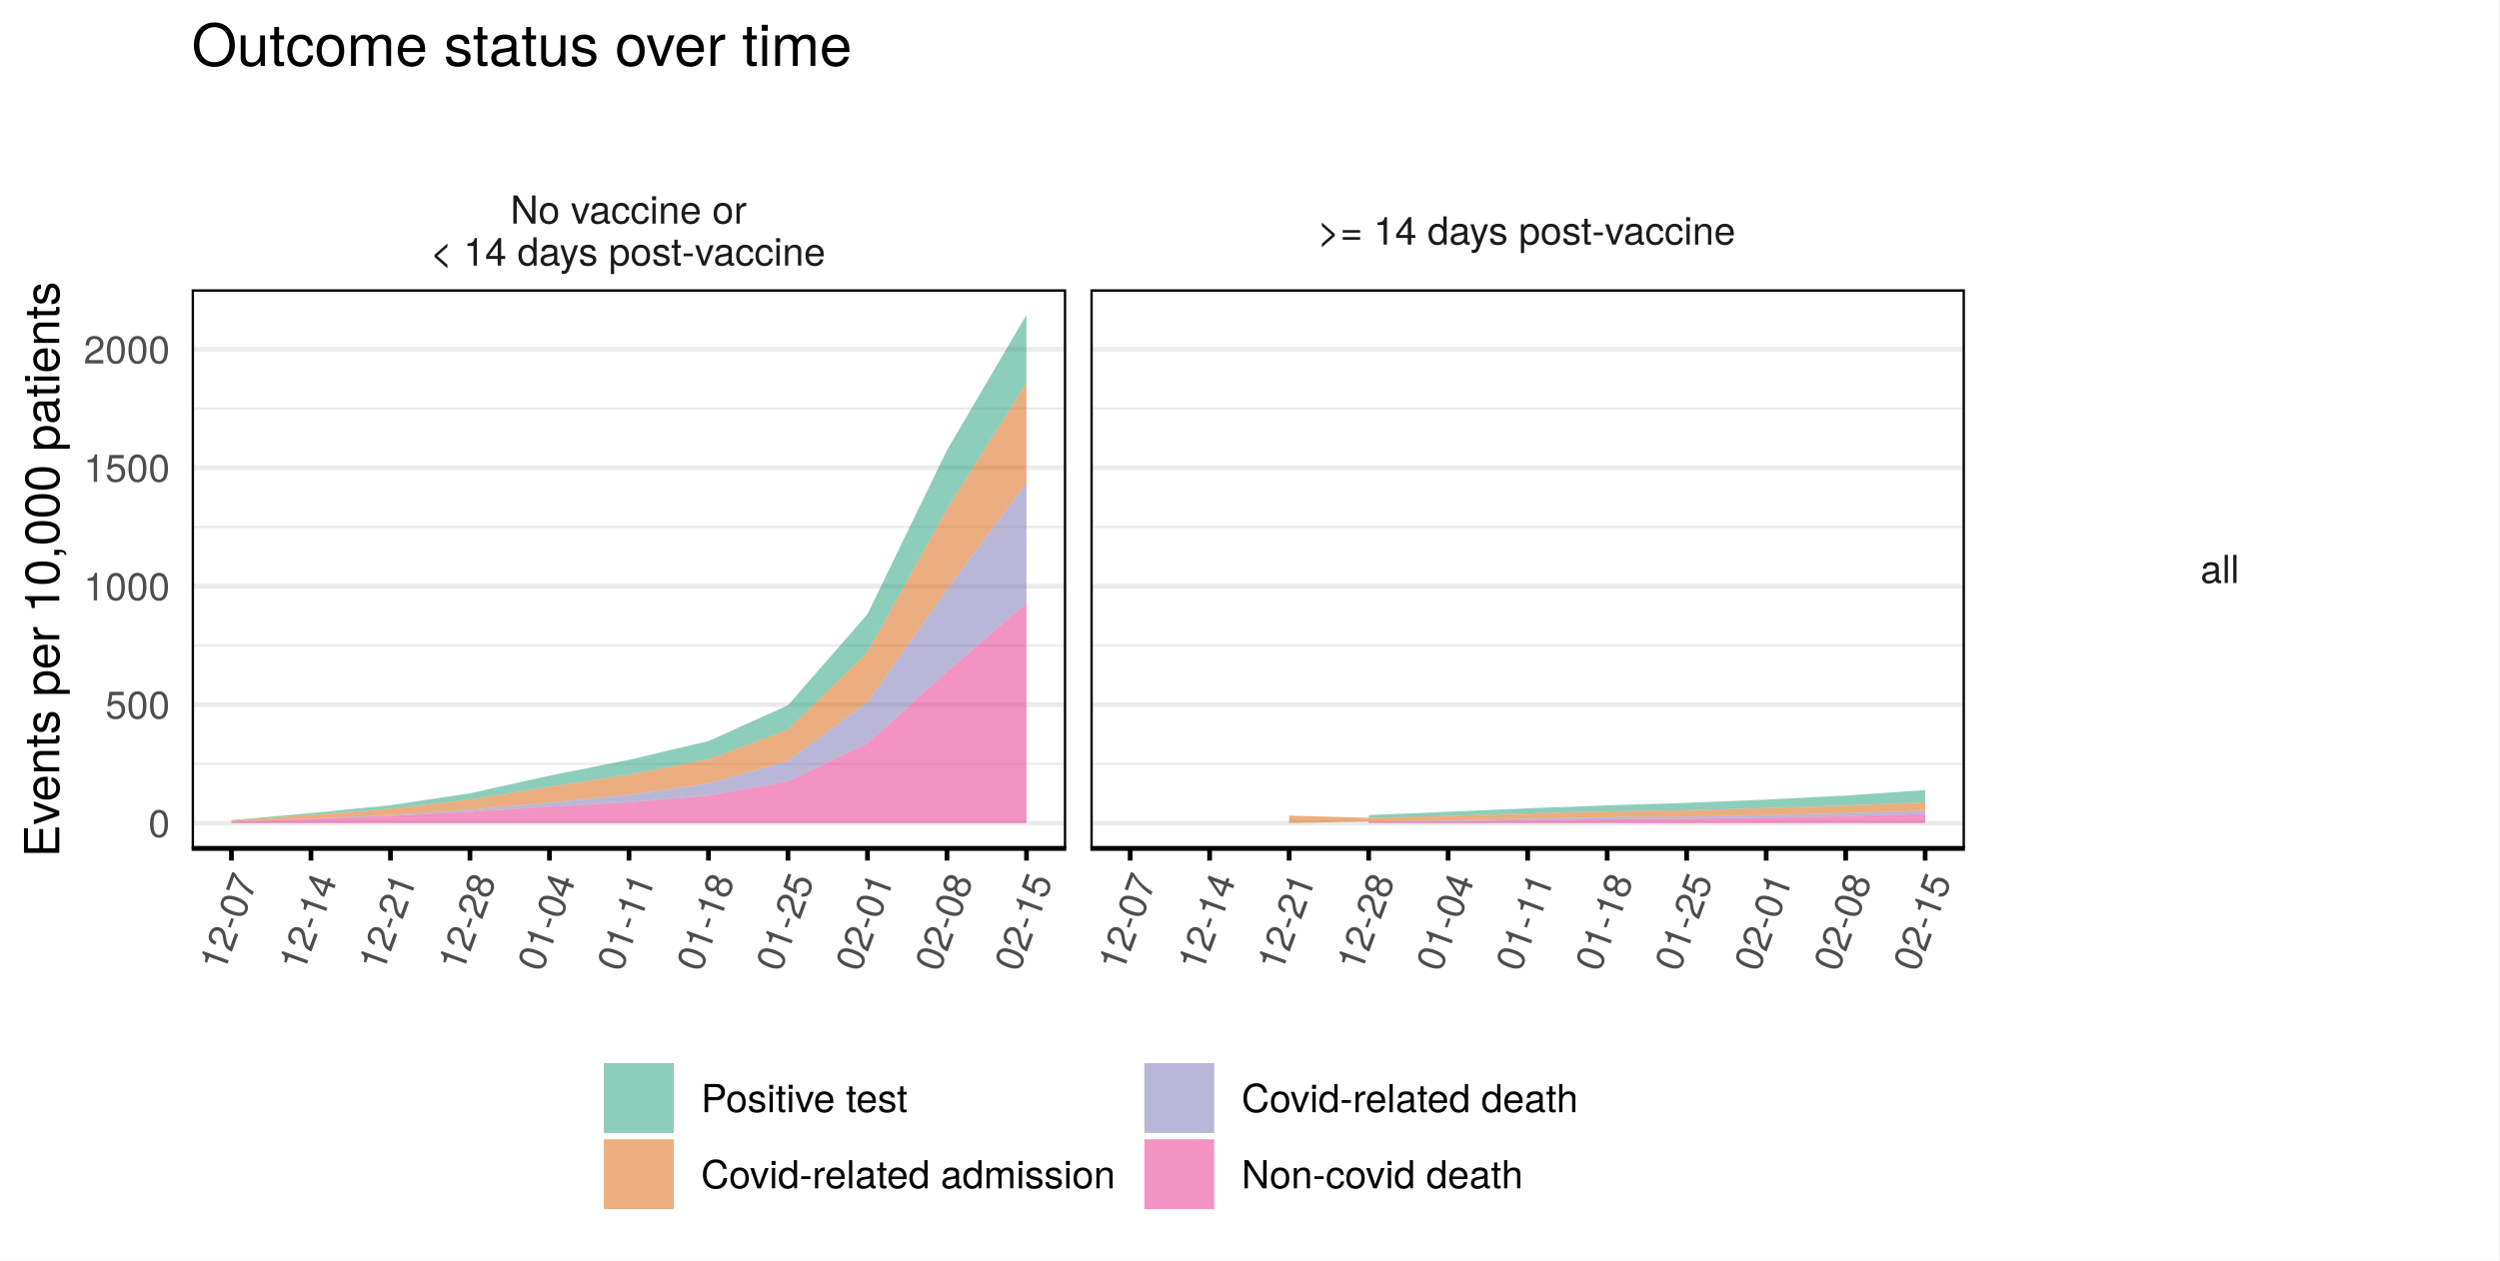
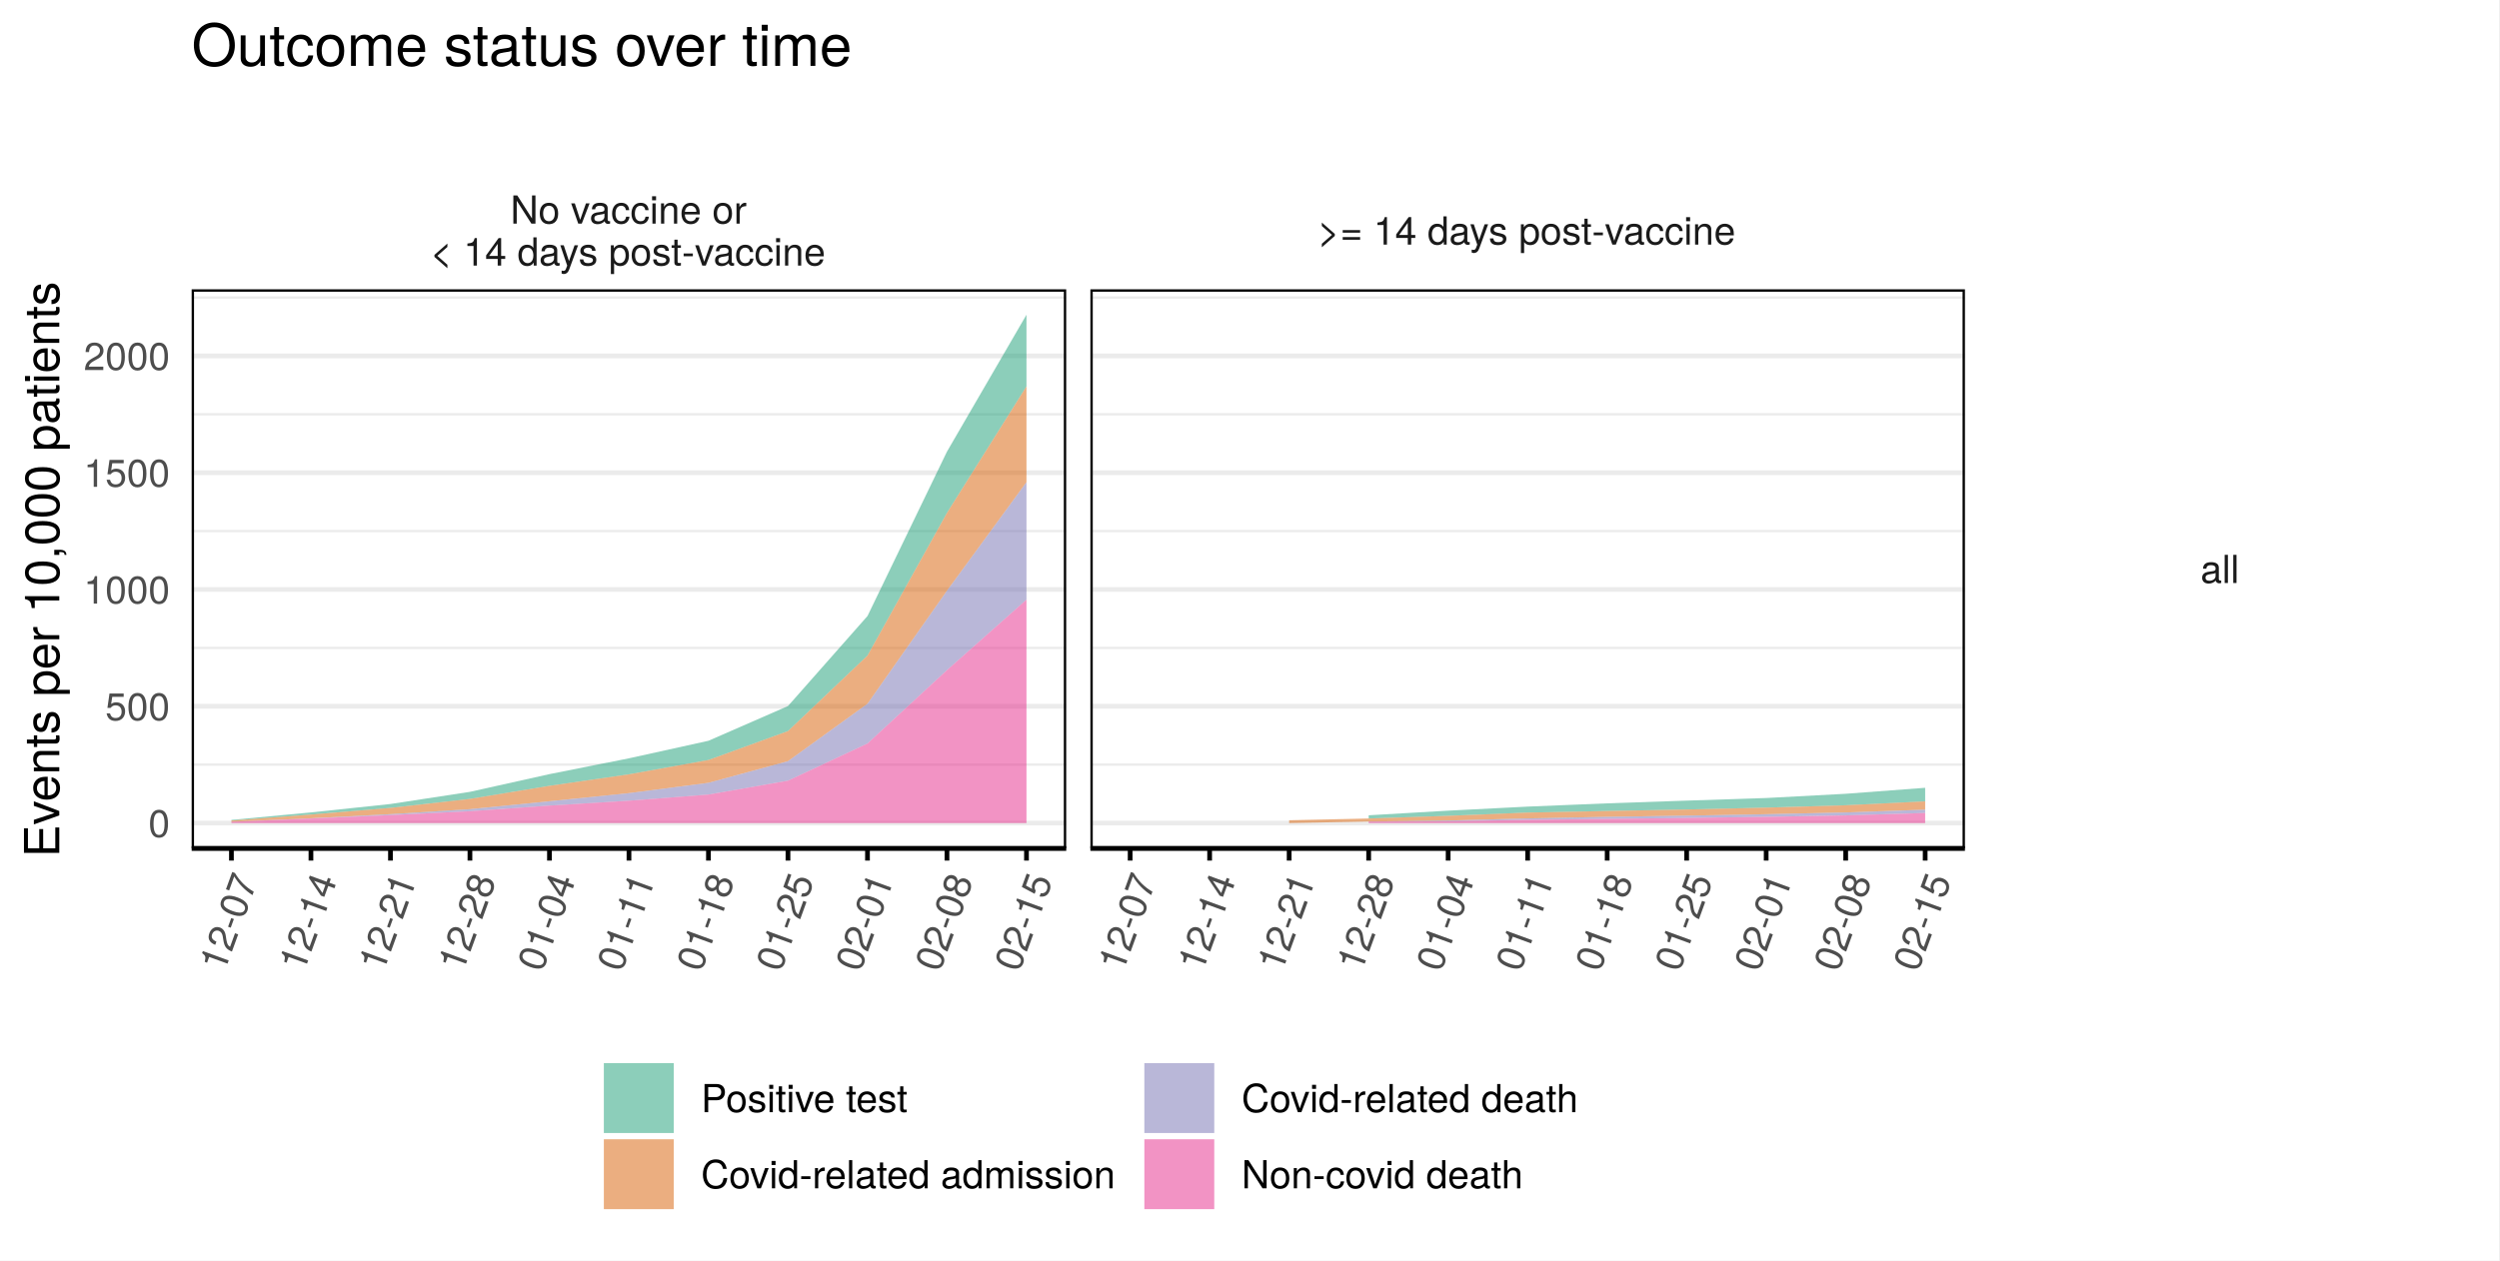
<svg xmlns="http://www.w3.org/2000/svg" viewBox="0 0 566.93 286.09">
  <defs>
    <style type="text/css">
    line, polyline, polygon, path, rect, circle {
      fill: none;
      stroke: #000000;
      stroke-linecap: round;
      stroke-linejoin: round;
      stroke-miterlimit: 10.00;
    }
  </style>
  </defs>
  <rect width="100%" height="100%" style="stroke: none; fill: #FFFFFF;" />
  <defs>
    <clipPath id="cpNDMuNDh8MjQxLjg5fDE5Mi41N3w2NS42Ng==">
      <rect x="43.48" y="65.66" width="198.40" height="126.90" />
    </clipPath>
  </defs>
-   <polyline points="43.48,173.36 241.89,173.36 " style="stroke-width: 0.53; stroke: #EBEBEB; stroke-linecap: butt;" clip-path="url(#cpNDMuNDh8MjQxLjg5fDE5Mi41N3w2NS42Ng==)" />
-   <polyline points="43.48,146.48 241.89,146.48 " style="stroke-width: 0.53; stroke: #EBEBEB; stroke-linecap: butt;" clip-path="url(#cpNDMuNDh8MjQxLjg5fDE5Mi41N3w2NS42Ng==)" />
-   <polyline points="43.48,119.59 241.89,119.59 " style="stroke-width: 0.53; stroke: #EBEBEB; stroke-linecap: butt;" clip-path="url(#cpNDMuNDh8MjQxLjg5fDE5Mi41N3w2NS42Ng==)" />
-   <polyline points="43.48,92.71 241.89,92.71 " style="stroke-width: 0.53; stroke: #EBEBEB; stroke-linecap: butt;" clip-path="url(#cpNDMuNDh8MjQxLjg5fDE5Mi41N3w2NS42Ng==)" />
-   <polyline points="43.48,65.83 241.89,65.83 " style="stroke-width: 0.53; stroke: #EBEBEB; stroke-linecap: butt;" clip-path="url(#cpNDMuNDh8MjQxLjg5fDE5Mi41N3w2NS42Ng==)" />
+   <polyline points="43.48,173.54 241.89,173.54 " style="stroke-width: 0.53; stroke: #EBEBEB; stroke-linecap: butt;" clip-path="url(#cpNDMuNDh8MjQxLjg5fDE5Mi41N3w2NS42Ng==)" />
+   <polyline points="43.48,147.04 241.89,147.04 " style="stroke-width: 0.53; stroke: #EBEBEB; stroke-linecap: butt;" clip-path="url(#cpNDMuNDh8MjQxLjg5fDE5Mi41N3w2NS42Ng==)" />
+   <polyline points="43.48,120.53 241.89,120.53 " style="stroke-width: 0.53; stroke: #EBEBEB; stroke-linecap: butt;" clip-path="url(#cpNDMuNDh8MjQxLjg5fDE5Mi41N3w2NS42Ng==)" />
+   <polyline points="43.48,94.02 241.89,94.02 " style="stroke-width: 0.53; stroke: #EBEBEB; stroke-linecap: butt;" clip-path="url(#cpNDMuNDh8MjQxLjg5fDE5Mi41N3w2NS42Ng==)" />
+   <polyline points="43.48,67.52 241.89,67.52 " style="stroke-width: 0.53; stroke: #EBEBEB; stroke-linecap: butt;" clip-path="url(#cpNDMuNDh8MjQxLjg5fDE5Mi41N3w2NS42Ng==)" />
  <polyline points="43.48,186.80 241.89,186.80 " style="stroke-width: 1.07; stroke: #EBEBEB; stroke-linecap: butt;" clip-path="url(#cpNDMuNDh8MjQxLjg5fDE5Mi41N3w2NS42Ng==)" />
-   <polyline points="43.48,159.92 241.89,159.92 " style="stroke-width: 1.07; stroke: #EBEBEB; stroke-linecap: butt;" clip-path="url(#cpNDMuNDh8MjQxLjg5fDE5Mi41N3w2NS42Ng==)" />
-   <polyline points="43.48,133.03 241.89,133.03 " style="stroke-width: 1.07; stroke: #EBEBEB; stroke-linecap: butt;" clip-path="url(#cpNDMuNDh8MjQxLjg5fDE5Mi41N3w2NS42Ng==)" />
-   <polyline points="43.48,106.15 241.89,106.15 " style="stroke-width: 1.07; stroke: #EBEBEB; stroke-linecap: butt;" clip-path="url(#cpNDMuNDh8MjQxLjg5fDE5Mi41N3w2NS42Ng==)" />
-   <polyline points="43.48,79.27 241.89,79.27 " style="stroke-width: 1.07; stroke: #EBEBEB; stroke-linecap: butt;" clip-path="url(#cpNDMuNDh8MjQxLjg5fDE5Mi41N3w2NS42Ng==)" />
-   <polygon points="52.50,186.13 70.54,184.52 88.58,182.74 106.61,180.03 124.65,176.03 142.69,172.44 160.72,168.19 178.76,160.06 196.80,139.36 214.83,102.16 232.87,71.43 232.87,86.90 214.83,115.53 196.80,148.03 178.76,165.58 160.72,172.35 142.69,175.82 124.65,178.53 106.61,181.46 88.58,183.50 70.54,184.95 52.50,186.24 " style="stroke-width: 0.00; stroke: none; fill: #1B9E77; fill-opacity: 0.50;" clip-path="url(#cpNDMuNDh8MjQxLjg5fDE5Mi41N3w2NS42Ng==)" />
-   <polyline points="52.50,186.13 70.54,184.52 88.58,182.74 106.61,180.03 124.65,176.03 142.69,172.44 160.72,168.19 178.76,160.06 196.80,139.36 214.83,102.16 232.87,71.43 " style="stroke-width: 1.07; stroke: none;" clip-path="url(#cpNDMuNDh8MjQxLjg5fDE5Mi41N3w2NS42Ng==)" />
-   <polygon points="52.50,186.24 70.54,184.95 88.58,183.50 106.61,181.46 124.65,178.53 142.69,175.82 160.72,172.35 178.76,165.58 196.80,148.03 214.83,115.53 232.87,86.90 232.87,109.56 214.83,133.80 196.80,159.33 178.76,172.71 160.72,177.83 142.69,180.40 124.65,182.16 106.61,183.80 88.58,184.97 70.54,185.79 52.50,186.49 " style="stroke-width: 0.00; stroke: none; fill: #D95F02; fill-opacity: 0.50;" clip-path="url(#cpNDMuNDh8MjQxLjg5fDE5Mi41N3w2NS42Ng==)" />
-   <polyline points="52.50,186.24 70.54,184.95 88.58,183.50 106.61,181.46 124.65,178.53 142.69,175.82 160.72,172.35 178.76,165.58 196.80,148.03 214.83,115.53 232.87,86.90 " style="stroke-width: 1.07; stroke: none;" clip-path="url(#cpNDMuNDh8MjQxLjg5fDE5Mi41N3w2NS42Ng==)" />
-   <polygon points="52.50,186.49 70.54,185.79 88.58,184.97 106.61,183.80 124.65,182.16 142.69,180.40 160.72,177.83 178.76,172.71 196.80,159.33 214.83,133.80 232.87,109.56 232.87,136.86 214.83,152.41 196.80,168.71 178.76,177.30 160.72,180.57 142.69,182.05 124.65,183.07 106.61,184.23 88.58,185.13 70.54,185.85 52.50,186.50 " style="stroke-width: 0.00; stroke: none; fill: #7570B3; fill-opacity: 0.50;" clip-path="url(#cpNDMuNDh8MjQxLjg5fDE5Mi41N3w2NS42Ng==)" />
-   <polyline points="52.50,186.49 70.54,185.79 88.58,184.97 106.61,183.80 124.65,182.16 142.69,180.40 160.72,177.83 178.76,172.71 196.80,159.33 214.83,133.80 232.87,109.56 " style="stroke-width: 1.07; stroke: none;" clip-path="url(#cpNDMuNDh8MjQxLjg5fDE5Mi41N3w2NS42Ng==)" />
-   <polygon points="52.50,186.50 70.54,185.85 88.58,185.13 106.61,184.23 124.65,183.07 142.69,182.05 160.72,180.57 178.76,177.30 196.80,168.71 214.83,152.41 232.87,136.86 232.87,186.80 214.83,186.80 196.80,186.80 178.76,186.80 160.72,186.80 142.69,186.80 124.65,186.80 106.61,186.80 88.58,186.80 70.54,186.80 52.50,186.80 " style="stroke-width: 0.00; stroke: none; fill: #E7298A; fill-opacity: 0.50;" clip-path="url(#cpNDMuNDh8MjQxLjg5fDE5Mi41N3w2NS42Ng==)" />
-   <polyline points="52.50,186.50 70.54,185.85 88.58,185.13 106.61,184.23 124.65,183.07 142.69,182.05 160.72,180.57 178.76,177.30 196.80,168.71 214.83,152.41 232.87,136.86 " style="stroke-width: 1.07; stroke: none;" clip-path="url(#cpNDMuNDh8MjQxLjg5fDE5Mi41N3w2NS42Ng==)" />
+   <polyline points="43.48,160.29 241.89,160.29 " style="stroke-width: 1.07; stroke: #EBEBEB; stroke-linecap: butt;" clip-path="url(#cpNDMuNDh8MjQxLjg5fDE5Mi41N3w2NS42Ng==)" />
+   <polyline points="43.48,133.78 241.89,133.78 " style="stroke-width: 1.07; stroke: #EBEBEB; stroke-linecap: butt;" clip-path="url(#cpNDMuNDh8MjQxLjg5fDE5Mi41N3w2NS42Ng==)" />
+   <polyline points="43.48,107.28 241.89,107.28 " style="stroke-width: 1.07; stroke: #EBEBEB; stroke-linecap: butt;" clip-path="url(#cpNDMuNDh8MjQxLjg5fDE5Mi41N3w2NS42Ng==)" />
+   <polyline points="43.48,80.77 241.89,80.77 " style="stroke-width: 1.07; stroke: #EBEBEB; stroke-linecap: butt;" clip-path="url(#cpNDMuNDh8MjQxLjg5fDE5Mi41N3w2NS42Ng==)" />
+   <polygon points="52.50,186.08 70.54,184.38 88.58,182.47 106.61,179.71 124.65,175.69 142.69,172.10 160.72,168.12 178.76,160.24 196.80,139.81 214.83,102.50 232.87,71.43 232.87,87.69 214.83,116.41 196.80,148.79 178.76,165.93 160.72,172.49 142.69,175.74 124.65,178.35 106.61,181.32 88.58,183.36 70.54,184.87 52.50,186.23 " style="stroke-width: 0.00; stroke: none; fill: #1B9E77; fill-opacity: 0.50;" clip-path="url(#cpNDMuNDh8MjQxLjg5fDE5Mi41N3w2NS42Ng==)" />
+   <polyline points="52.50,186.08 70.54,184.38 88.58,182.47 106.61,179.71 124.65,175.69 142.69,172.10 160.72,168.12 178.76,160.24 196.80,139.81 214.83,102.50 232.87,71.43 " style="stroke-width: 1.07; stroke: none;" clip-path="url(#cpNDMuNDh8MjQxLjg5fDE5Mi41N3w2NS42Ng==)" />
+   <polygon points="52.50,186.23 70.54,184.87 88.58,183.36 106.61,181.32 124.65,178.35 142.69,175.74 160.72,172.49 178.76,165.93 196.80,148.79 214.83,116.41 232.87,87.69 232.87,109.43 214.83,134.08 196.80,159.73 178.76,172.76 160.72,177.67 142.69,180.01 124.65,181.85 106.61,183.65 88.58,184.78 70.54,185.71 52.50,186.50 " style="stroke-width: 0.00; stroke: none; fill: #D95F02; fill-opacity: 0.50;" clip-path="url(#cpNDMuNDh8MjQxLjg5fDE5Mi41N3w2NS42Ng==)" />
+   <polyline points="52.50,186.23 70.54,184.87 88.58,183.36 106.61,181.32 124.65,178.35 142.69,175.74 160.72,172.49 178.76,165.93 196.80,148.79 214.83,116.41 232.87,87.69 " style="stroke-width: 1.07; stroke: none;" clip-path="url(#cpNDMuNDh8MjQxLjg5fDE5Mi41N3w2NS42Ng==)" />
+   <polygon points="52.50,186.50 70.54,185.71 88.58,184.78 106.61,183.65 124.65,181.85 142.69,180.01 160.72,177.67 178.76,172.76 196.80,159.73 214.83,134.08 232.87,109.43 232.87,136.09 214.83,152.09 196.80,168.74 178.76,177.18 160.72,180.33 142.69,181.72 124.65,182.83 106.61,184.11 88.58,184.98 70.54,185.76 52.50,186.51 " style="stroke-width: 0.00; stroke: none; fill: #7570B3; fill-opacity: 0.50;" clip-path="url(#cpNDMuNDh8MjQxLjg5fDE5Mi41N3w2NS42Ng==)" />
+   <polyline points="52.50,186.50 70.54,185.71 88.58,184.78 106.61,183.65 124.65,181.85 142.69,180.01 160.72,177.67 178.76,172.76 196.80,159.73 214.83,134.08 232.87,109.43 " style="stroke-width: 1.07; stroke: none;" clip-path="url(#cpNDMuNDh8MjQxLjg5fDE5Mi41N3w2NS42Ng==)" />
+   <polygon points="52.50,186.51 70.54,185.76 88.58,184.98 106.61,184.11 124.65,182.83 142.69,181.72 160.72,180.33 178.76,177.18 196.80,168.74 214.83,152.09 232.87,136.09 232.87,186.80 214.83,186.80 196.80,186.80 178.76,186.80 160.72,186.80 142.69,186.80 124.65,186.80 106.61,186.80 88.58,186.80 70.54,186.80 52.50,186.80 " style="stroke-width: 0.00; stroke: none; fill: #E7298A; fill-opacity: 0.50;" clip-path="url(#cpNDMuNDh8MjQxLjg5fDE5Mi41N3w2NS42Ng==)" />
+   <polyline points="52.50,186.51 70.54,185.76 88.58,184.98 106.61,184.11 124.65,182.83 142.69,181.72 160.72,180.33 178.76,177.18 196.80,168.74 214.83,152.09 232.87,136.09 " style="stroke-width: 1.07; stroke: none;" clip-path="url(#cpNDMuNDh8MjQxLjg5fDE5Mi41N3w2NS42Ng==)" />
  <rect x="43.48" y="65.66" width="198.40" height="126.90" style="stroke-width: 1.07;" clip-path="url(#cpNDMuNDh8MjQxLjg5fDE5Mi41N3w2NS42Ng==)" />
  <defs>
    <clipPath id="cpMC4wMHw1NjYuOTN8Mjg2LjA5fDAuMDA=">
      <rect x="0.00" y="0.00" width="566.93" height="286.09" />
    </clipPath>
  </defs>
  <defs>
    <clipPath id="cpMjQ3LjM3fDQ0NS43N3wxOTIuNTd8NjUuNjY=">
      <rect x="247.37" y="65.66" width="198.40" height="126.90" />
    </clipPath>
  </defs>
-   <polyline points="247.37,173.36 445.77,173.36 " style="stroke-width: 0.53; stroke: #EBEBEB; stroke-linecap: butt;" clip-path="url(#cpMjQ3LjM3fDQ0NS43N3wxOTIuNTd8NjUuNjY=)" />
-   <polyline points="247.37,146.48 445.77,146.48 " style="stroke-width: 0.53; stroke: #EBEBEB; stroke-linecap: butt;" clip-path="url(#cpMjQ3LjM3fDQ0NS43N3wxOTIuNTd8NjUuNjY=)" />
-   <polyline points="247.37,119.59 445.77,119.59 " style="stroke-width: 0.53; stroke: #EBEBEB; stroke-linecap: butt;" clip-path="url(#cpMjQ3LjM3fDQ0NS43N3wxOTIuNTd8NjUuNjY=)" />
-   <polyline points="247.37,92.71 445.77,92.71 " style="stroke-width: 0.53; stroke: #EBEBEB; stroke-linecap: butt;" clip-path="url(#cpMjQ3LjM3fDQ0NS43N3wxOTIuNTd8NjUuNjY=)" />
-   <polyline points="247.37,65.83 445.77,65.83 " style="stroke-width: 0.53; stroke: #EBEBEB; stroke-linecap: butt;" clip-path="url(#cpMjQ3LjM3fDQ0NS43N3wxOTIuNTd8NjUuNjY=)" />
+   <polyline points="247.37,173.54 445.77,173.54 " style="stroke-width: 0.53; stroke: #EBEBEB; stroke-linecap: butt;" clip-path="url(#cpMjQ3LjM3fDQ0NS43N3wxOTIuNTd8NjUuNjY=)" />
+   <polyline points="247.37,147.04 445.77,147.04 " style="stroke-width: 0.53; stroke: #EBEBEB; stroke-linecap: butt;" clip-path="url(#cpMjQ3LjM3fDQ0NS43N3wxOTIuNTd8NjUuNjY=)" />
+   <polyline points="247.37,120.53 445.77,120.53 " style="stroke-width: 0.53; stroke: #EBEBEB; stroke-linecap: butt;" clip-path="url(#cpMjQ3LjM3fDQ0NS43N3wxOTIuNTd8NjUuNjY=)" />
+   <polyline points="247.37,94.02 445.77,94.02 " style="stroke-width: 0.53; stroke: #EBEBEB; stroke-linecap: butt;" clip-path="url(#cpMjQ3LjM3fDQ0NS43N3wxOTIuNTd8NjUuNjY=)" />
+   <polyline points="247.37,67.52 445.77,67.52 " style="stroke-width: 0.53; stroke: #EBEBEB; stroke-linecap: butt;" clip-path="url(#cpMjQ3LjM3fDQ0NS43N3wxOTIuNTd8NjUuNjY=)" />
  <polyline points="247.37,186.80 445.77,186.80 " style="stroke-width: 1.07; stroke: #EBEBEB; stroke-linecap: butt;" clip-path="url(#cpMjQ3LjM3fDQ0NS43N3wxOTIuNTd8NjUuNjY=)" />
-   <polyline points="247.37,159.92 445.77,159.92 " style="stroke-width: 1.07; stroke: #EBEBEB; stroke-linecap: butt;" clip-path="url(#cpMjQ3LjM3fDQ0NS43N3wxOTIuNTd8NjUuNjY=)" />
-   <polyline points="247.37,133.03 445.77,133.03 " style="stroke-width: 1.07; stroke: #EBEBEB; stroke-linecap: butt;" clip-path="url(#cpMjQ3LjM3fDQ0NS43N3wxOTIuNTd8NjUuNjY=)" />
-   <polyline points="247.37,106.15 445.77,106.15 " style="stroke-width: 1.07; stroke: #EBEBEB; stroke-linecap: butt;" clip-path="url(#cpMjQ3LjM3fDQ0NS43N3wxOTIuNTd8NjUuNjY=)" />
-   <polyline points="247.37,79.27 445.77,79.27 " style="stroke-width: 1.07; stroke: #EBEBEB; stroke-linecap: butt;" clip-path="url(#cpMjQ3LjM3fDQ0NS43N3wxOTIuNTd8NjUuNjY=)" />
-   <polygon points="310.50,184.99 328.53,184.23 346.57,183.45 364.61,182.77 382.64,182.20 400.68,181.47 418.72,180.55 436.75,179.30 436.75,182.09 418.72,182.81 400.68,183.40 382.64,183.87 364.61,184.14 346.57,184.59 328.53,185.17 310.50,185.60 " style="stroke-width: 0.00; stroke: none; fill: #1B9E77; fill-opacity: 0.50;" clip-path="url(#cpMjQ3LjM3fDQ0NS43N3wxOTIuNTd8NjUuNjY=)" />
-   <polyline points="310.50,184.99 328.53,184.23 346.57,183.45 364.61,182.77 382.64,182.20 400.68,181.47 418.72,180.55 436.75,179.30 " style="stroke-width: 1.07; stroke: none;" clip-path="url(#cpMjQ3LjM3fDQ0NS43N3wxOTIuNTd8NjUuNjY=)" />
-   <polygon points="292.46,185.11 310.50,185.60 328.53,185.17 346.57,184.59 364.61,184.14 382.64,183.87 400.68,183.40 418.72,182.81 436.75,182.09 436.75,184.00 418.72,184.57 400.68,185.00 382.64,185.36 364.61,185.47 346.57,185.81 328.53,186.23 310.50,186.44 292.46,186.80 " style="stroke-width: 0.00; stroke: none; fill: #D95F02; fill-opacity: 0.50;" clip-path="url(#cpMjQ3LjM3fDQ0NS43N3wxOTIuNTd8NjUuNjY=)" />
-   <polyline points="292.46,185.11 310.50,185.60 328.53,185.17 346.57,184.59 364.61,184.14 382.64,183.87 400.68,183.40 418.72,182.81 436.75,182.09 " style="stroke-width: 1.07; stroke: none;" clip-path="url(#cpMjQ3LjM3fDQ0NS43N3wxOTIuNTd8NjUuNjY=)" />
-   <polygon points="310.50,186.44 328.53,186.23 346.57,185.81 364.61,185.47 382.64,185.36 400.68,185.00 418.72,184.57 436.75,184.00 436.75,184.73 418.72,185.21 400.68,185.55 382.64,185.83 364.61,185.95 346.57,186.15 328.53,186.40 310.50,186.46 " style="stroke-width: 0.00; stroke: none; fill: #7570B3; fill-opacity: 0.50;" clip-path="url(#cpMjQ3LjM3fDQ0NS43N3wxOTIuNTd8NjUuNjY=)" />
-   <polyline points="310.50,186.44 328.53,186.23 346.57,185.81 364.61,185.47 382.64,185.36 400.68,185.00 418.72,184.57 436.75,184.00 " style="stroke-width: 1.07; stroke: none;" clip-path="url(#cpMjQ3LjM3fDQ0NS43N3wxOTIuNTd8NjUuNjY=)" />
-   <polygon points="310.50,186.46 328.53,186.40 346.57,186.15 364.61,185.95 382.64,185.83 400.68,185.55 418.72,185.21 436.75,184.73 436.75,186.80 418.72,186.80 400.68,186.80 382.64,186.80 364.61,186.80 346.57,186.80 328.53,186.80 310.50,186.80 " style="stroke-width: 0.00; stroke: none; fill: #E7298A; fill-opacity: 0.50;" clip-path="url(#cpMjQ3LjM3fDQ0NS43N3wxOTIuNTd8NjUuNjY=)" />
-   <polyline points="310.50,186.46 328.53,186.40 346.57,186.15 364.61,185.95 382.64,185.83 400.68,185.55 418.72,185.21 436.75,184.73 " style="stroke-width: 1.07; stroke: none;" clip-path="url(#cpMjQ3LjM3fDQ0NS43N3wxOTIuNTd8NjUuNjY=)" />
+   <polyline points="247.37,160.29 445.77,160.29 " style="stroke-width: 1.07; stroke: #EBEBEB; stroke-linecap: butt;" clip-path="url(#cpMjQ3LjM3fDQ0NS43N3wxOTIuNTd8NjUuNjY=)" />
+   <polyline points="247.37,133.78 445.77,133.78 " style="stroke-width: 1.07; stroke: #EBEBEB; stroke-linecap: butt;" clip-path="url(#cpMjQ3LjM3fDQ0NS43N3wxOTIuNTd8NjUuNjY=)" />
+   <polyline points="247.37,107.28 445.77,107.28 " style="stroke-width: 1.07; stroke: #EBEBEB; stroke-linecap: butt;" clip-path="url(#cpMjQ3LjM3fDQ0NS43N3wxOTIuNTd8NjUuNjY=)" />
+   <polyline points="247.37,80.77 445.77,80.77 " style="stroke-width: 1.07; stroke: #EBEBEB; stroke-linecap: butt;" clip-path="url(#cpMjQ3LjM3fDQ0NS43N3wxOTIuNTd8NjUuNjY=)" />
+   <polygon points="310.50,185.03 328.53,183.98 346.57,183.06 364.61,182.32 382.64,181.70 400.68,181.11 418.72,180.15 436.75,178.79 436.75,181.87 418.72,182.76 400.68,183.30 382.64,183.72 364.61,184.06 346.57,184.42 328.53,185.16 310.50,185.76 " style="stroke-width: 0.00; stroke: none; fill: #1B9E77; fill-opacity: 0.50;" clip-path="url(#cpMjQ3LjM3fDQ0NS43N3wxOTIuNTd8NjUuNjY=)" />
+   <polyline points="310.50,185.03 328.53,183.98 346.57,183.06 364.61,182.32 382.64,181.70 400.68,181.11 418.72,180.15 436.75,178.79 " style="stroke-width: 1.07; stroke: none;" clip-path="url(#cpMjQ3LjM3fDQ0NS43N3wxOTIuNTd8NjUuNjY=)" />
+   <polygon points="292.46,186.16 310.50,185.76 328.53,185.16 346.57,184.42 364.61,184.06 382.64,183.72 400.68,183.30 418.72,182.76 436.75,181.87 436.75,183.76 418.72,184.39 400.68,184.79 382.64,185.11 364.61,185.39 346.57,185.74 328.53,186.23 310.50,186.45 292.46,186.80 " style="stroke-width: 0.00; stroke: none; fill: #D95F02; fill-opacity: 0.50;" clip-path="url(#cpMjQ3LjM3fDQ0NS43N3wxOTIuNTd8NjUuNjY=)" />
+   <polyline points="292.46,186.16 310.50,185.76 328.53,185.16 346.57,184.42 364.61,184.06 382.64,183.72 400.68,183.30 418.72,182.76 436.75,181.87 " style="stroke-width: 1.07; stroke: none;" clip-path="url(#cpMjQ3LjM3fDQ0NS43N3wxOTIuNTd8NjUuNjY=)" />
+   <polygon points="310.50,186.45 328.53,186.23 346.57,185.74 364.61,185.39 382.64,185.11 400.68,184.79 418.72,184.39 436.75,183.76 436.75,184.51 418.72,185.05 400.68,185.39 382.64,185.63 364.61,185.85 346.57,186.06 328.53,186.39 310.50,186.47 " style="stroke-width: 0.00; stroke: none; fill: #7570B3; fill-opacity: 0.50;" clip-path="url(#cpMjQ3LjM3fDQ0NS43N3wxOTIuNTd8NjUuNjY=)" />
+   <polyline points="310.50,186.45 328.53,186.23 346.57,185.74 364.61,185.39 382.64,185.11 400.68,184.79 418.72,184.39 436.75,183.76 " style="stroke-width: 1.07; stroke: none;" clip-path="url(#cpMjQ3LjM3fDQ0NS43N3wxOTIuNTd8NjUuNjY=)" />
+   <polygon points="310.50,186.47 328.53,186.39 346.57,186.06 364.61,185.85 382.64,185.63 400.68,185.39 418.72,185.05 436.75,184.51 436.75,186.80 418.72,186.80 400.68,186.80 382.64,186.80 364.61,186.80 346.57,186.80 328.53,186.80 310.50,186.80 " style="stroke-width: 0.00; stroke: none; fill: #E7298A; fill-opacity: 0.50;" clip-path="url(#cpMjQ3LjM3fDQ0NS43N3wxOTIuNTd8NjUuNjY=)" />
+   <polyline points="310.50,186.47 328.53,186.39 346.57,186.06 364.61,185.85 382.64,185.63 400.68,185.39 418.72,185.05 436.75,184.51 " style="stroke-width: 1.07; stroke: none;" clip-path="url(#cpMjQ3LjM3fDQ0NS43N3wxOTIuNTd8NjUuNjY=)" />
  <rect x="247.37" y="65.66" width="198.40" height="126.90" style="stroke-width: 1.07;" clip-path="url(#cpMjQ3LjM3fDQ0NS43N3wxOTIuNTd8NjUuNjY=)" />
  <defs>
    <clipPath id="cpMC4wMHw1NjYuOTN8Mjg2LjA5fDAuMDA=">
      <rect x="0.00" y="0.00" width="566.93" height="286.09" />
    </clipPath>
  </defs>
  <defs>
    <clipPath id="cpNDMuNDh8MjQxLjg5fDY1LjY2fDM4Ljk1">
      <rect x="43.48" y="38.95" width="198.40" height="26.71" />
    </clipPath>
  </defs>
  <defs>
    <clipPath id="cpNDMuNDh8MjQxLjg5fDY1LjYxfDM5LjAw">
      <rect x="43.48" y="39.00" width="198.40" height="26.60" />
    </clipPath>
  </defs>
  <g clip-path="url(#cpNDMuNDh8MjQxLjg5fDY1LjYxfDM5LjAw)">
    <text x="115.79" y="50.76" style="font-size: 8.80px; fill: #1A1A1A; font-family: TeX Gyre Heros;" textLength="53.79px" lengthAdjust="spacingAndGlyphs">No vaccine or</text>
  </g>
  <g clip-path="url(#cpNDMuNDh8MjQxLjg5fDY1LjYxfDM5LjAw)">
    <text x="97.56" y="60.27" style="font-size: 8.80px; fill: #1A1A1A; font-family: TeX Gyre Heros;" textLength="90.24px" lengthAdjust="spacingAndGlyphs">&lt; 14 days post-vaccine</text>
  </g>
  <defs>
    <clipPath id="cpNDMuNDh8MjQxLjg5fDY1LjY2fDM4Ljk1">
      <rect x="43.48" y="38.95" width="198.40" height="26.71" />
    </clipPath>
  </defs>
  <defs>
    <clipPath id="cpMC4wMHw1NjYuOTN8Mjg2LjA5fDAuMDA=">
      <rect x="0.00" y="0.00" width="566.93" height="286.09" />
    </clipPath>
  </defs>
  <defs>
    <clipPath id="cpMjQ3LjM3fDQ0NS43N3w2NS42NnwzOC45NQ==">
      <rect x="247.37" y="38.95" width="198.40" height="26.71" />
    </clipPath>
  </defs>
  <defs>
    <clipPath id="cpMjQ3LjM3fDQ0NS43N3w2NS42MXwzOS4wMA==">
      <rect x="247.37" y="39.00" width="198.40" height="26.60" />
    </clipPath>
  </defs>
  <g clip-path="url(#cpMjQ3LjM3fDQ0NS43N3w2NS42MXwzOS4wMA==)">
    <text x="298.88" y="55.51" style="font-size: 8.80px; fill: #1A1A1A; font-family: TeX Gyre Heros;" textLength="95.38px" lengthAdjust="spacingAndGlyphs">&gt;= 14 days post-vaccine</text>
  </g>
  <defs>
    <clipPath id="cpMjQ3LjM3fDQ0NS43N3w2NS42NnwzOC45NQ==">
      <rect x="247.37" y="38.95" width="198.40" height="26.71" />
    </clipPath>
  </defs>
  <defs>
    <clipPath id="cpMC4wMHw1NjYuOTN8Mjg2LjA5fDAuMDA=">
      <rect x="0.00" y="0.00" width="566.93" height="286.09" />
    </clipPath>
  </defs>
  <defs>
    <clipPath id="cpNDQ1Ljc3fDU2MS40NXwxOTIuNTd8NjUuNjY=">
      <rect x="445.77" y="65.66" width="115.68" height="126.90" />
    </clipPath>
  </defs>
  <defs>
    <clipPath id="cpNDk0LjgzfDUxMi4zOXwxOTIuNTd8NjUuNjY=">
      <rect x="494.83" y="65.66" width="17.57" height="126.90" />
    </clipPath>
  </defs>
  <g clip-path="url(#cpNDk0LjgzfDUxMi4zOXwxOTIuNTd8NjUuNjY=)">
    <text x="499.21" y="132.32" style="font-size: 8.80px; fill: #1A1A1A; font-family: TeX Gyre Heros;" textLength="8.80px" lengthAdjust="spacingAndGlyphs">all</text>
  </g>
  <defs>
    <clipPath id="cpNDQ1Ljc3fDU2MS40NXwxOTIuNTd8NjUuNjY=">
      <rect x="445.77" y="65.66" width="115.68" height="126.90" />
    </clipPath>
  </defs>
  <defs>
    <clipPath id="cpMC4wMHw1NjYuOTN8Mjg2LjA5fDAuMDA=">
      <rect x="0.00" y="0.00" width="566.93" height="286.09" />
    </clipPath>
  </defs>
  <polyline points="43.48,192.57 241.89,192.57 " style="stroke-width: 1.07; stroke-linecap: butt;" clip-path="url(#cpMC4wMHw1NjYuOTN8Mjg2LjA5fDAuMDA=)" />
  <polyline points="52.50,195.31 52.50,192.57 " style="stroke-width: 1.07; stroke-linecap: butt;" clip-path="url(#cpMC4wMHw1NjYuOTN8Mjg2LjA5fDAuMDA=)" />
  <polyline points="70.54,195.31 70.54,192.57 " style="stroke-width: 1.07; stroke-linecap: butt;" clip-path="url(#cpMC4wMHw1NjYuOTN8Mjg2LjA5fDAuMDA=)" />
  <polyline points="88.58,195.31 88.58,192.57 " style="stroke-width: 1.07; stroke-linecap: butt;" clip-path="url(#cpMC4wMHw1NjYuOTN8Mjg2LjA5fDAuMDA=)" />
  <polyline points="106.61,195.31 106.61,192.57 " style="stroke-width: 1.07; stroke-linecap: butt;" clip-path="url(#cpMC4wMHw1NjYuOTN8Mjg2LjA5fDAuMDA=)" />
  <polyline points="124.65,195.31 124.65,192.57 " style="stroke-width: 1.07; stroke-linecap: butt;" clip-path="url(#cpMC4wMHw1NjYuOTN8Mjg2LjA5fDAuMDA=)" />
  <polyline points="142.69,195.31 142.69,192.57 " style="stroke-width: 1.07; stroke-linecap: butt;" clip-path="url(#cpMC4wMHw1NjYuOTN8Mjg2LjA5fDAuMDA=)" />
  <polyline points="160.72,195.31 160.72,192.57 " style="stroke-width: 1.07; stroke-linecap: butt;" clip-path="url(#cpMC4wMHw1NjYuOTN8Mjg2LjA5fDAuMDA=)" />
  <polyline points="178.76,195.31 178.76,192.57 " style="stroke-width: 1.07; stroke-linecap: butt;" clip-path="url(#cpMC4wMHw1NjYuOTN8Mjg2LjA5fDAuMDA=)" />
  <polyline points="196.80,195.31 196.80,192.57 " style="stroke-width: 1.07; stroke-linecap: butt;" clip-path="url(#cpMC4wMHw1NjYuOTN8Mjg2LjA5fDAuMDA=)" />
  <polyline points="214.83,195.31 214.83,192.57 " style="stroke-width: 1.07; stroke-linecap: butt;" clip-path="url(#cpMC4wMHw1NjYuOTN8Mjg2LjA5fDAuMDA=)" />
  <polyline points="232.87,195.31 232.87,192.57 " style="stroke-width: 1.07; stroke-linecap: butt;" clip-path="url(#cpMC4wMHw1NjYuOTN8Mjg2LjA5fDAuMDA=)" />
  <g clip-path="url(#cpMC4wMHw1NjYuOTN8Mjg2LjA5fDAuMDA=)">
    <text transform="translate(50.84,220.84) rotate(-70)" style="font-size: 8.80px; fill: #4D4D4D; font-family: TeX Gyre Heros;" textLength="22.50px" lengthAdjust="spacingAndGlyphs">12-07</text>
  </g>
  <g clip-path="url(#cpMC4wMHw1NjYuOTN8Mjg2LjA5fDAuMDA=)">
    <text transform="translate(68.87,220.84) rotate(-70)" style="font-size: 8.80px; fill: #4D4D4D; font-family: TeX Gyre Heros;" textLength="22.50px" lengthAdjust="spacingAndGlyphs">12-14</text>
  </g>
  <g clip-path="url(#cpMC4wMHw1NjYuOTN8Mjg2LjA5fDAuMDA=)">
    <text transform="translate(86.91,220.84) rotate(-70)" style="font-size: 8.80px; fill: #4D4D4D; font-family: TeX Gyre Heros;" textLength="22.50px" lengthAdjust="spacingAndGlyphs">12-21</text>
  </g>
  <g clip-path="url(#cpMC4wMHw1NjYuOTN8Mjg2LjA5fDAuMDA=)">
    <text transform="translate(104.95,220.84) rotate(-70)" style="font-size: 8.80px; fill: #4D4D4D; font-family: TeX Gyre Heros;" textLength="22.50px" lengthAdjust="spacingAndGlyphs">12-28</text>
  </g>
  <g clip-path="url(#cpMC4wMHw1NjYuOTN8Mjg2LjA5fDAuMDA=)">
    <text transform="translate(122.98,220.84) rotate(-70)" style="font-size: 8.80px; fill: #4D4D4D; font-family: TeX Gyre Heros;" textLength="22.50px" lengthAdjust="spacingAndGlyphs">01-04</text>
  </g>
  <g clip-path="url(#cpMC4wMHw1NjYuOTN8Mjg2LjA5fDAuMDA=)">
    <text transform="translate(141.02,220.84) rotate(-70)" style="font-size: 8.80px; fill: #4D4D4D; font-family: TeX Gyre Heros;" textLength="22.50px" lengthAdjust="spacingAndGlyphs">01-11</text>
  </g>
  <g clip-path="url(#cpMC4wMHw1NjYuOTN8Mjg2LjA5fDAuMDA=)">
    <text transform="translate(159.06,220.84) rotate(-70)" style="font-size: 8.80px; fill: #4D4D4D; font-family: TeX Gyre Heros;" textLength="22.50px" lengthAdjust="spacingAndGlyphs">01-18</text>
  </g>
  <g clip-path="url(#cpMC4wMHw1NjYuOTN8Mjg2LjA5fDAuMDA=)">
    <text transform="translate(177.09,220.84) rotate(-70)" style="font-size: 8.80px; fill: #4D4D4D; font-family: TeX Gyre Heros;" textLength="22.50px" lengthAdjust="spacingAndGlyphs">01-25</text>
  </g>
  <g clip-path="url(#cpMC4wMHw1NjYuOTN8Mjg2LjA5fDAuMDA=)">
    <text transform="translate(195.13,220.84) rotate(-70)" style="font-size: 8.80px; fill: #4D4D4D; font-family: TeX Gyre Heros;" textLength="22.50px" lengthAdjust="spacingAndGlyphs">02-01</text>
  </g>
  <g clip-path="url(#cpMC4wMHw1NjYuOTN8Mjg2LjA5fDAuMDA=)">
    <text transform="translate(213.17,220.84) rotate(-70)" style="font-size: 8.80px; fill: #4D4D4D; font-family: TeX Gyre Heros;" textLength="22.50px" lengthAdjust="spacingAndGlyphs">02-08</text>
  </g>
  <g clip-path="url(#cpMC4wMHw1NjYuOTN8Mjg2LjA5fDAuMDA=)">
    <text transform="translate(231.20,220.84) rotate(-70)" style="font-size: 8.80px; fill: #4D4D4D; font-family: TeX Gyre Heros;" textLength="22.50px" lengthAdjust="spacingAndGlyphs">02-15</text>
  </g>
  <polyline points="247.37,192.57 445.77,192.57 " style="stroke-width: 1.07; stroke-linecap: butt;" clip-path="url(#cpMC4wMHw1NjYuOTN8Mjg2LjA5fDAuMDA=)" />
  <polyline points="256.39,195.31 256.39,192.57 " style="stroke-width: 1.07; stroke-linecap: butt;" clip-path="url(#cpMC4wMHw1NjYuOTN8Mjg2LjA5fDAuMDA=)" />
  <polyline points="274.42,195.31 274.42,192.57 " style="stroke-width: 1.07; stroke-linecap: butt;" clip-path="url(#cpMC4wMHw1NjYuOTN8Mjg2LjA5fDAuMDA=)" />
  <polyline points="292.46,195.31 292.46,192.57 " style="stroke-width: 1.07; stroke-linecap: butt;" clip-path="url(#cpMC4wMHw1NjYuOTN8Mjg2LjA5fDAuMDA=)" />
  <polyline points="310.50,195.31 310.50,192.57 " style="stroke-width: 1.07; stroke-linecap: butt;" clip-path="url(#cpMC4wMHw1NjYuOTN8Mjg2LjA5fDAuMDA=)" />
  <polyline points="328.53,195.31 328.53,192.57 " style="stroke-width: 1.07; stroke-linecap: butt;" clip-path="url(#cpMC4wMHw1NjYuOTN8Mjg2LjA5fDAuMDA=)" />
  <polyline points="346.57,195.31 346.57,192.57 " style="stroke-width: 1.07; stroke-linecap: butt;" clip-path="url(#cpMC4wMHw1NjYuOTN8Mjg2LjA5fDAuMDA=)" />
  <polyline points="364.61,195.31 364.61,192.57 " style="stroke-width: 1.07; stroke-linecap: butt;" clip-path="url(#cpMC4wMHw1NjYuOTN8Mjg2LjA5fDAuMDA=)" />
  <polyline points="382.64,195.31 382.64,192.57 " style="stroke-width: 1.07; stroke-linecap: butt;" clip-path="url(#cpMC4wMHw1NjYuOTN8Mjg2LjA5fDAuMDA=)" />
  <polyline points="400.68,195.31 400.68,192.57 " style="stroke-width: 1.07; stroke-linecap: butt;" clip-path="url(#cpMC4wMHw1NjYuOTN8Mjg2LjA5fDAuMDA=)" />
  <polyline points="418.72,195.31 418.72,192.57 " style="stroke-width: 1.07; stroke-linecap: butt;" clip-path="url(#cpMC4wMHw1NjYuOTN8Mjg2LjA5fDAuMDA=)" />
  <polyline points="436.75,195.31 436.75,192.57 " style="stroke-width: 1.07; stroke-linecap: butt;" clip-path="url(#cpMC4wMHw1NjYuOTN8Mjg2LjA5fDAuMDA=)" />
  <g clip-path="url(#cpMC4wMHw1NjYuOTN8Mjg2LjA5fDAuMDA=)">
    <text transform="translate(254.72,220.84) rotate(-70)" style="font-size: 8.80px; fill: #4D4D4D; font-family: TeX Gyre Heros;" textLength="22.50px" lengthAdjust="spacingAndGlyphs">12-07</text>
  </g>
  <g clip-path="url(#cpMC4wMHw1NjYuOTN8Mjg2LjA5fDAuMDA=)">
    <text transform="translate(272.76,220.84) rotate(-70)" style="font-size: 8.80px; fill: #4D4D4D; font-family: TeX Gyre Heros;" textLength="22.50px" lengthAdjust="spacingAndGlyphs">12-14</text>
  </g>
  <g clip-path="url(#cpMC4wMHw1NjYuOTN8Mjg2LjA5fDAuMDA=)">
    <text transform="translate(290.79,220.84) rotate(-70)" style="font-size: 8.80px; fill: #4D4D4D; font-family: TeX Gyre Heros;" textLength="22.50px" lengthAdjust="spacingAndGlyphs">12-21</text>
  </g>
  <g clip-path="url(#cpMC4wMHw1NjYuOTN8Mjg2LjA5fDAuMDA=)">
    <text transform="translate(308.83,220.84) rotate(-70)" style="font-size: 8.80px; fill: #4D4D4D; font-family: TeX Gyre Heros;" textLength="22.50px" lengthAdjust="spacingAndGlyphs">12-28</text>
  </g>
  <g clip-path="url(#cpMC4wMHw1NjYuOTN8Mjg2LjA5fDAuMDA=)">
    <text transform="translate(326.87,220.84) rotate(-70)" style="font-size: 8.80px; fill: #4D4D4D; font-family: TeX Gyre Heros;" textLength="22.50px" lengthAdjust="spacingAndGlyphs">01-04</text>
  </g>
  <g clip-path="url(#cpMC4wMHw1NjYuOTN8Mjg2LjA5fDAuMDA=)">
    <text transform="translate(344.90,220.84) rotate(-70)" style="font-size: 8.80px; fill: #4D4D4D; font-family: TeX Gyre Heros;" textLength="22.50px" lengthAdjust="spacingAndGlyphs">01-11</text>
  </g>
  <g clip-path="url(#cpMC4wMHw1NjYuOTN8Mjg2LjA5fDAuMDA=)">
    <text transform="translate(362.94,220.84) rotate(-70)" style="font-size: 8.80px; fill: #4D4D4D; font-family: TeX Gyre Heros;" textLength="22.50px" lengthAdjust="spacingAndGlyphs">01-18</text>
  </g>
  <g clip-path="url(#cpMC4wMHw1NjYuOTN8Mjg2LjA5fDAuMDA=)">
    <text transform="translate(380.98,220.84) rotate(-70)" style="font-size: 8.80px; fill: #4D4D4D; font-family: TeX Gyre Heros;" textLength="22.50px" lengthAdjust="spacingAndGlyphs">01-25</text>
  </g>
  <g clip-path="url(#cpMC4wMHw1NjYuOTN8Mjg2LjA5fDAuMDA=)">
    <text transform="translate(399.01,220.84) rotate(-70)" style="font-size: 8.80px; fill: #4D4D4D; font-family: TeX Gyre Heros;" textLength="22.50px" lengthAdjust="spacingAndGlyphs">02-01</text>
  </g>
  <g clip-path="url(#cpMC4wMHw1NjYuOTN8Mjg2LjA5fDAuMDA=)">
    <text transform="translate(417.05,220.84) rotate(-70)" style="font-size: 8.80px; fill: #4D4D4D; font-family: TeX Gyre Heros;" textLength="22.50px" lengthAdjust="spacingAndGlyphs">02-08</text>
  </g>
  <g clip-path="url(#cpMC4wMHw1NjYuOTN8Mjg2LjA5fDAuMDA=)">
    <text transform="translate(435.09,220.84) rotate(-70)" style="font-size: 8.80px; fill: #4D4D4D; font-family: TeX Gyre Heros;" textLength="22.50px" lengthAdjust="spacingAndGlyphs">02-15</text>
  </g>
  <g clip-path="url(#cpMC4wMHw1NjYuOTN8Mjg2LjA5fDAuMDA=)">
    <text x="33.66" y="190.01" style="font-size: 8.80px; fill: #4D4D4D; font-family: TeX Gyre Heros;" textLength="4.89px" lengthAdjust="spacingAndGlyphs">0</text>
  </g>
  <g clip-path="url(#cpMC4wMHw1NjYuOTN8Mjg2LjA5fDAuMDA=)">
-     <text x="23.87" y="163.12" style="font-size: 8.80px; fill: #4D4D4D; font-family: TeX Gyre Heros;" textLength="14.68px" lengthAdjust="spacingAndGlyphs">500</text>
-   </g>
-   <g clip-path="url(#cpMC4wMHw1NjYuOTN8Mjg2LjA5fDAuMDA=)">
-     <text x="18.98" y="136.24" style="font-size: 8.80px; fill: #4D4D4D; font-family: TeX Gyre Heros;" textLength="19.57px" lengthAdjust="spacingAndGlyphs">1000</text>
-   </g>
-   <g clip-path="url(#cpMC4wMHw1NjYuOTN8Mjg2LjA5fDAuMDA=)">
-     <text x="18.98" y="109.36" style="font-size: 8.80px; fill: #4D4D4D; font-family: TeX Gyre Heros;" textLength="19.57px" lengthAdjust="spacingAndGlyphs">1500</text>
-   </g>
-   <g clip-path="url(#cpMC4wMHw1NjYuOTN8Mjg2LjA5fDAuMDA=)">
-     <text x="18.98" y="82.48" style="font-size: 8.80px; fill: #4D4D4D; font-family: TeX Gyre Heros;" textLength="19.57px" lengthAdjust="spacingAndGlyphs">2000</text>
+     <text x="23.87" y="163.50" style="font-size: 8.80px; fill: #4D4D4D; font-family: TeX Gyre Heros;" textLength="14.68px" lengthAdjust="spacingAndGlyphs">500</text>
+   </g>
+   <g clip-path="url(#cpMC4wMHw1NjYuOTN8Mjg2LjA5fDAuMDA=)">
+     <text x="18.98" y="136.99" style="font-size: 8.80px; fill: #4D4D4D; font-family: TeX Gyre Heros;" textLength="19.57px" lengthAdjust="spacingAndGlyphs">1000</text>
+   </g>
+   <g clip-path="url(#cpMC4wMHw1NjYuOTN8Mjg2LjA5fDAuMDA=)">
+     <text x="18.98" y="110.48" style="font-size: 8.80px; fill: #4D4D4D; font-family: TeX Gyre Heros;" textLength="19.57px" lengthAdjust="spacingAndGlyphs">1500</text>
+   </g>
+   <g clip-path="url(#cpMC4wMHw1NjYuOTN8Mjg2LjA5fDAuMDA=)">
+     <text x="18.98" y="83.98" style="font-size: 8.80px; fill: #4D4D4D; font-family: TeX Gyre Heros;" textLength="19.57px" lengthAdjust="spacingAndGlyphs">2000</text>
  </g>
  <g clip-path="url(#cpMC4wMHw1NjYuOTN8Mjg2LjA5fDAuMDA=)">
    <text transform="translate(13.45,194.54) rotate(-90)" style="font-size: 11.00px; font-family: TeX Gyre Heros;" textLength="130.86px" lengthAdjust="spacingAndGlyphs">Events per 10,000 patients</text>
  </g>
  <rect x="136.99" y="241.28" width="15.86" height="15.86" style="stroke-width: 1.07; stroke: none; stroke-linecap: square; stroke-linejoin: miter; fill: #1B9E77; fill-opacity: 0.50;" clip-path="url(#cpMC4wMHw1NjYuOTN8Mjg2LjA5fDAuMDA=)" />
  <rect x="136.99" y="258.56" width="15.86" height="15.86" style="stroke-width: 1.07; stroke: none; stroke-linecap: square; stroke-linejoin: miter; fill: #D95F02; fill-opacity: 0.50;" clip-path="url(#cpMC4wMHw1NjYuOTN8Mjg2LjA5fDAuMDA=)" />
  <rect x="259.61" y="241.28" width="15.86" height="15.86" style="stroke-width: 1.07; stroke: none; stroke-linecap: square; stroke-linejoin: miter; fill: #7570B3; fill-opacity: 0.50;" clip-path="url(#cpMC4wMHw1NjYuOTN8Mjg2LjA5fDAuMDA=)" />
  <rect x="259.61" y="258.56" width="15.86" height="15.86" style="stroke-width: 1.07; stroke: none; stroke-linecap: square; stroke-linejoin: miter; fill: #E7298A; fill-opacity: 0.50;" clip-path="url(#cpMC4wMHw1NjYuOTN8Mjg2LjA5fDAuMDA=)" />
  <g clip-path="url(#cpMC4wMHw1NjYuOTN8Mjg2LjA5fDAuMDA=)">
    <text x="159.04" y="252.42" style="font-size: 8.80px; font-family: TeX Gyre Heros;" textLength="47.44px" lengthAdjust="spacingAndGlyphs">Positive test</text>
  </g>
  <g clip-path="url(#cpMC4wMHw1NjYuOTN8Mjg2LjA5fDAuMDA=)">
    <text x="159.04" y="269.70" style="font-size: 8.80px; font-family: TeX Gyre Heros;" textLength="94.38px" lengthAdjust="spacingAndGlyphs">Covid-related admission</text>
  </g>
  <g clip-path="url(#cpMC4wMHw1NjYuOTN8Mjg2LjA5fDAuMDA=)">
    <text x="281.66" y="252.42" style="font-size: 8.80px; font-family: TeX Gyre Heros;" textLength="76.79px" lengthAdjust="spacingAndGlyphs">Covid-related death</text>
  </g>
  <g clip-path="url(#cpMC4wMHw1NjYuOTN8Mjg2LjA5fDAuMDA=)">
    <text x="281.66" y="269.70" style="font-size: 8.80px; font-family: TeX Gyre Heros;" textLength="64.07px" lengthAdjust="spacingAndGlyphs">Non-covid death</text>
  </g>
  <g clip-path="url(#cpMC4wMHw1NjYuOTN8Mjg2LjA5fDAuMDA=)">
    <text x="43.48" y="14.95" style="font-size: 13.20px; font-family: TeX Gyre Heros;" textLength="150.39px" lengthAdjust="spacingAndGlyphs">Outcome status over time</text>
  </g>
</svg>
